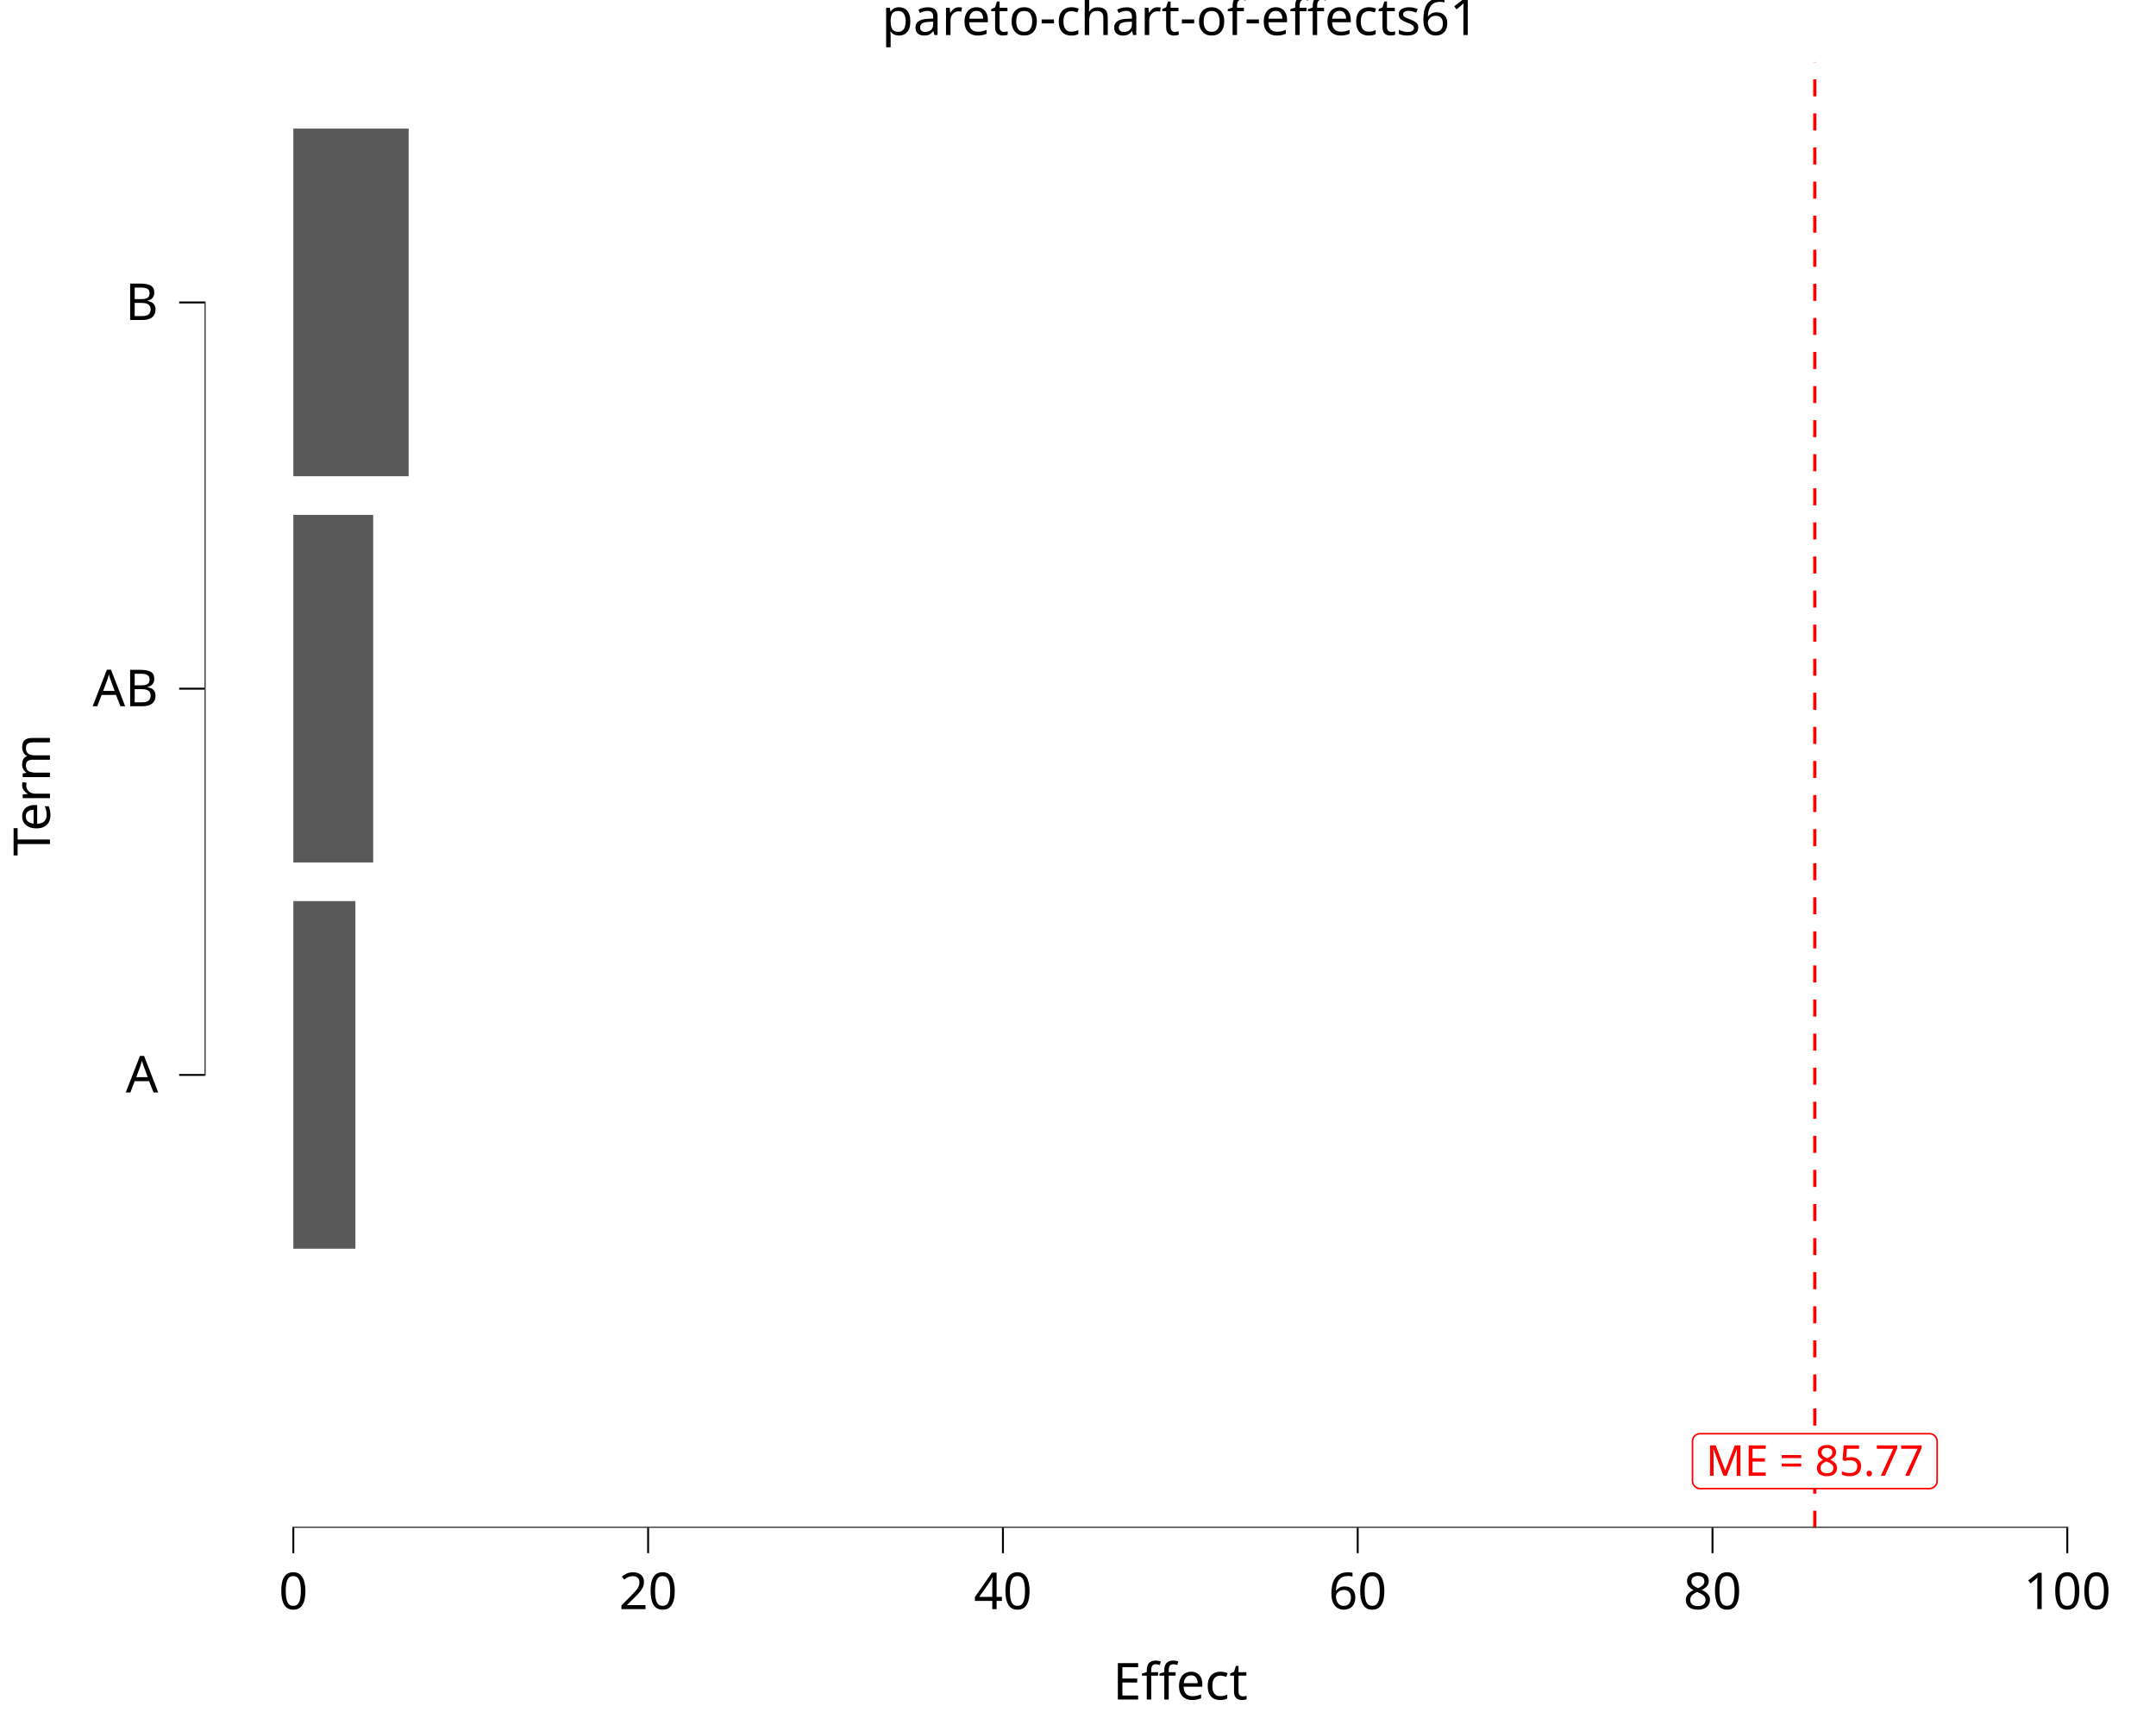
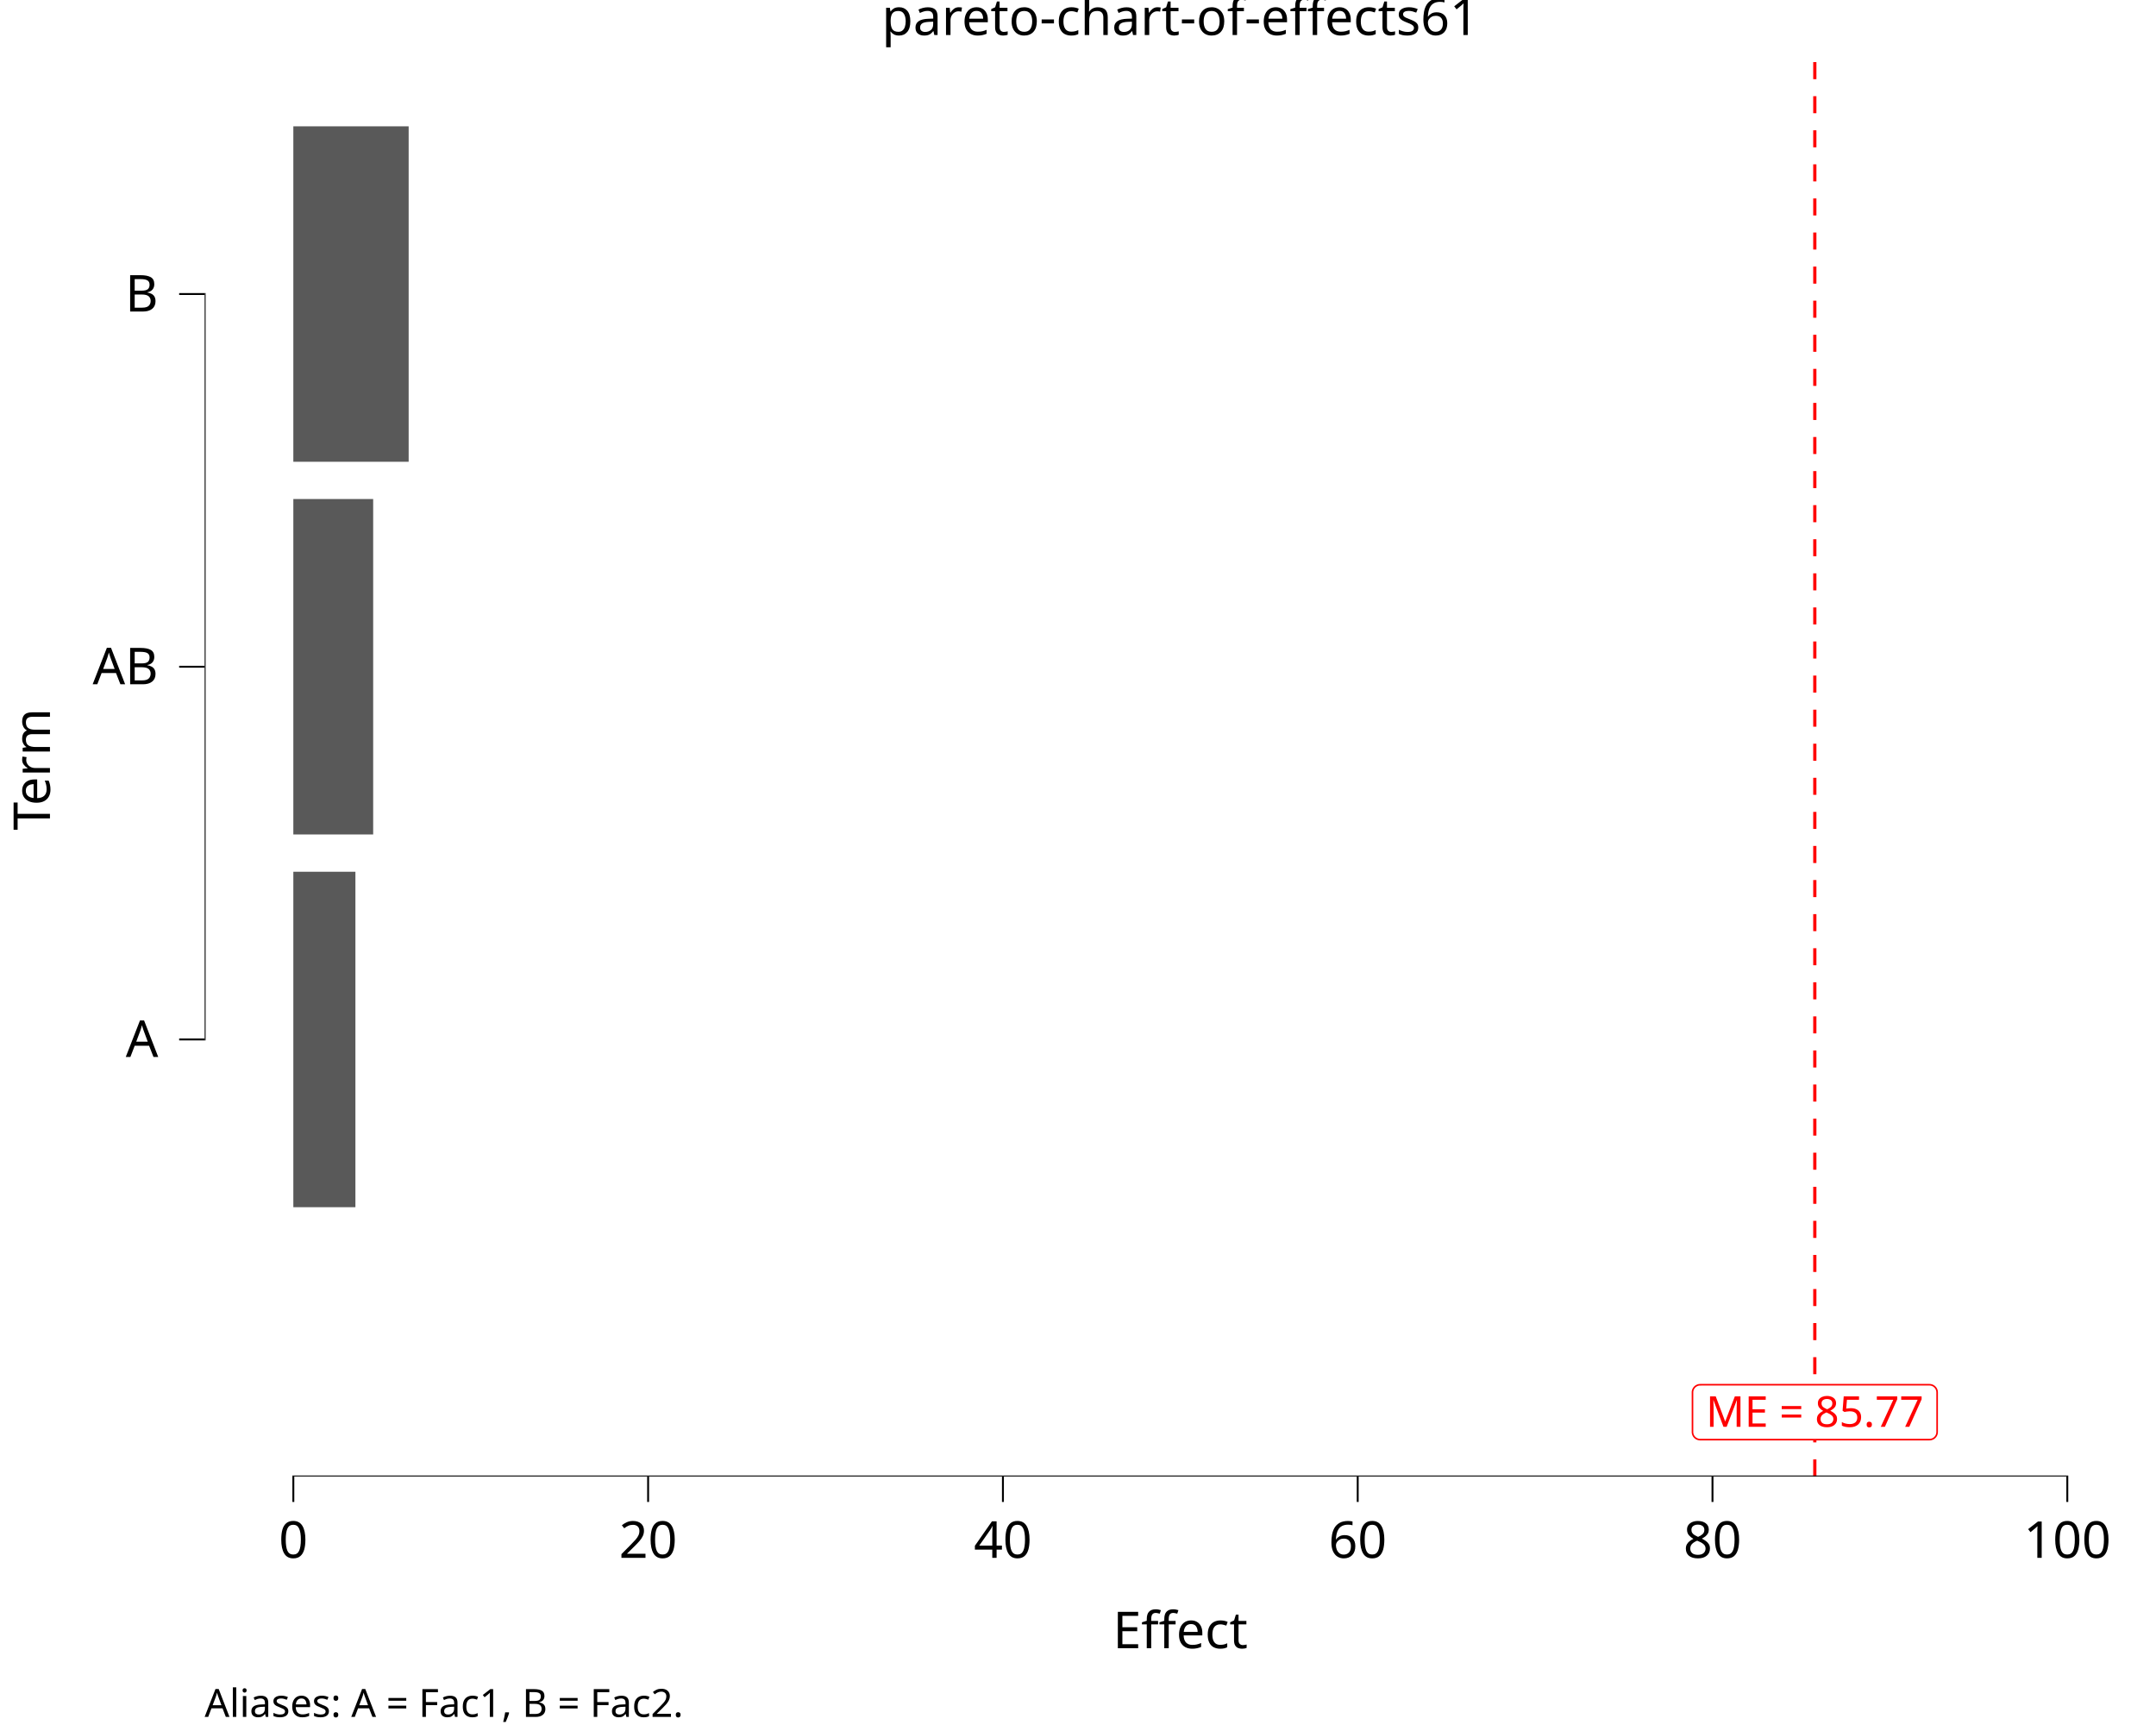
<svg xmlns="http://www.w3.org/2000/svg" class="svglite" data-engine-version="2.0" width="720.00pt" height="576.00pt" viewBox="0 0 720.00 576.00">
  <defs>
    <style type="text/css">
    .svglite line, .svglite polyline, .svglite polygon, .svglite path, .svglite rect, .svglite circle {
      fill: none;
      stroke: #000000;
      stroke-linecap: round;
      stroke-linejoin: round;
      stroke-miterlimit: 10.00;
    }
  </style>
  </defs>
  <rect width="100%" height="100%" style="stroke: none; fill: #FFFFFF;" />
  <defs>
    <clipPath id="cpMC4wMHw3MjAuMDB8MC4wMHw1NzYuMDA=">
      <rect x="0.00" y="0.00" width="720.00" height="576.00" />
    </clipPath>
  </defs>
  <g clip-path="url(#cpMC4wMHw3MjAuMDB8MC4wMHw1NzYuMDA=)">
    <rect x="-0" y="0.00" width="720.00" height="576.00" style="stroke-width: 10.67; stroke: none;" />
  </g>
  <defs>
-     <clipPath id="cpNjguMzR8NzIwLjAwfDIwLjcxfDUxMC4xNA==">
-       <rect x="68.34" y="20.71" width="651.66" height="489.43" />
+     <clipPath id="cpNjguMzR8NzIwLjAwfDIwLjcxfDQ5My4wMQ==">
+       <rect x="68.34" y="20.71" width="651.66" height="472.31" />
    </clipPath>
  </defs>
-   <g clip-path="url(#cpNjguMzR8NzIwLjAwfDIwLjcxfDUxMC4xNA==)">
-     <rect x="68.34" y="20.71" width="651.66" height="489.43" style="stroke-width: 10.67; stroke: none;" />
-     <rect x="97.96" y="300.89" width="20.73" height="116.07" style="stroke-width: 1.07; stroke: none; stroke-linecap: butt; stroke-linejoin: miter; fill: #595959;" />
-     <rect x="97.96" y="171.92" width="26.66" height="116.07" style="stroke-width: 1.07; stroke: none; stroke-linecap: butt; stroke-linejoin: miter; fill: #595959;" />
-     <rect x="97.96" y="42.95" width="38.51" height="116.07" style="stroke-width: 1.07; stroke: none; stroke-linecap: butt; stroke-linejoin: miter; fill: #595959;" />
-     <line x1="606.06" y1="510.14" x2="606.06" y2="20.71" style="stroke-width: 1.07; stroke: #FF0000; stroke-dasharray: 5.69,5.69; stroke-linecap: butt;" />
-     <polygon points="567.77,497.06 644.35,497.06 644.25,497.05 644.66,497.04 645.06,496.95 645.45,496.81 645.81,496.60 646.12,496.34 646.40,496.03 646.62,495.69 646.78,495.31 646.88,494.91 646.91,494.50 646.91,494.50 646.91,481.29 646.91,481.29 646.88,480.88 646.78,480.48 646.62,480.10 646.40,479.75 646.12,479.44 645.81,479.18 645.45,478.98 645.06,478.83 644.66,478.75 644.35,478.73 567.77,478.73 568.08,478.75 567.66,478.73 567.25,478.78 566.86,478.90 566.49,479.07 566.15,479.31 565.85,479.59 565.60,479.92 565.41,480.29 565.28,480.68 565.21,481.08 565.21,481.29 565.21,494.50 565.21,494.29 565.21,494.70 565.28,495.11 565.41,495.50 565.60,495.86 565.85,496.19 566.15,496.48 566.49,496.71 566.86,496.89 567.25,497.00 567.66,497.05 " style="stroke-width: 0.53; stroke: #FF0000; fill: #FFFFFF;" />
-     <text x="606.06" y="492.79" text-anchor="middle" style="font-size: 14.23px; fill: #FF0000; font-family: sans;" textLength="73.17px" lengthAdjust="spacingAndGlyphs">ME = 85.77</text>
-     <line x1="97.64" y1="510.14" x2="690.70" y2="510.14" style="stroke-width: 0.64; stroke-linecap: butt;" />
-     <line x1="68.34" y1="359.24" x2="68.34" y2="100.67" style="stroke-width: 0.64; stroke-linecap: butt;" />
-     <rect x="68.34" y="20.71" width="651.66" height="489.43" style="stroke-width: 0.00; stroke: none;" />
+   <g clip-path="url(#cpNjguMzR8NzIwLjAwfDIwLjcxfDQ5My4wMQ==)">
+     <rect x="68.34" y="20.71" width="651.66" height="472.31" style="stroke-width: 10.67; stroke: none;" />
+     <rect x="97.96" y="291.09" width="20.73" height="112.01" style="stroke-width: 1.07; stroke: none; stroke-linecap: butt; stroke-linejoin: miter; fill: #595959;" />
+     <rect x="97.96" y="166.63" width="26.66" height="112.01" style="stroke-width: 1.07; stroke: none; stroke-linecap: butt; stroke-linejoin: miter; fill: #595959;" />
+     <rect x="97.96" y="42.18" width="38.51" height="112.01" style="stroke-width: 1.07; stroke: none; stroke-linecap: butt; stroke-linejoin: miter; fill: #595959;" />
+     <line x1="606.06" y1="493.01" x2="606.06" y2="20.71" style="stroke-width: 1.07; stroke: #FF0000; stroke-dasharray: 5.69,5.69; stroke-linecap: butt;" />
+     <polygon points="567.77,480.71 644.35,480.71 644.25,480.71 644.66,480.69 645.06,480.61 645.45,480.46 645.81,480.26 646.12,480.00 646.40,479.69 646.62,479.34 646.78,478.96 646.88,478.56 646.91,478.15 646.91,478.15 646.91,464.94 646.91,464.94 646.88,464.53 646.78,464.13 646.62,463.75 646.40,463.41 646.12,463.10 645.81,462.84 645.45,462.63 645.06,462.48 644.66,462.40 644.35,462.38 567.77,462.38 568.08,462.40 567.66,462.39 567.25,462.43 566.86,462.55 566.49,462.73 566.15,462.96 565.85,463.25 565.60,463.58 565.41,463.94 565.28,464.33 565.21,464.74 565.21,464.94 565.21,478.15 565.21,477.94 565.21,478.35 565.28,478.76 565.41,479.15 565.60,479.52 565.85,479.85 566.15,480.13 566.49,480.37 566.86,480.54 567.25,480.66 567.66,480.71 " style="stroke-width: 0.53; stroke: #FF0000; fill: #FFFFFF;" />
+     <text x="606.06" y="476.44" text-anchor="middle" style="font-size: 14.23px; fill: #FF0000; font-family: sans;" textLength="73.17px" lengthAdjust="spacingAndGlyphs">ME = 85.77</text>
+     <line x1="97.64" y1="493.01" x2="690.70" y2="493.01" style="stroke-width: 0.64; stroke-linecap: butt;" />
+     <line x1="68.34" y1="347.41" x2="68.34" y2="97.86" style="stroke-width: 0.64; stroke-linecap: butt;" />
+     <rect x="68.34" y="20.71" width="651.66" height="472.31" style="stroke-width: 0.00; stroke: none;" />
  </g>
  <g clip-path="url(#cpMC4wMHw3MjAuMDB8MC4wMHw1NzYuMDA=)">
-     <polyline points="68.34,510.14 68.34,20.71 " style="stroke-width: 0.00; stroke: none; stroke-linecap: butt;" />
-     <text x="52.86" y="364.78" text-anchor="end" style="font-size: 17.00px; font-family: sans;" textLength="11.34px" lengthAdjust="spacingAndGlyphs">A</text>
-     <text x="52.86" y="235.81" text-anchor="end" style="font-size: 17.00px; font-family: sans;" textLength="22.68px" lengthAdjust="spacingAndGlyphs">AB</text>
-     <text x="52.86" y="106.84" text-anchor="end" style="font-size: 17.00px; font-family: sans;" textLength="11.34px" lengthAdjust="spacingAndGlyphs">B</text>
-     <polyline points="59.83,358.93 68.34,358.93 " style="stroke-width: 0.64; stroke-linecap: butt;" />
-     <polyline points="59.83,229.96 68.34,229.96 " style="stroke-width: 0.64; stroke-linecap: butt;" />
-     <polyline points="59.83,100.99 68.34,100.99 " style="stroke-width: 0.64; stroke-linecap: butt;" />
-     <polyline points="68.34,510.14 720.00,510.14 " style="stroke-width: 0.00; stroke: none; stroke-linecap: butt;" />
-     <polyline points="97.96,518.64 97.96,510.14 " style="stroke-width: 0.64; stroke-linecap: butt;" />
-     <polyline points="216.44,518.64 216.44,510.14 " style="stroke-width: 0.64; stroke-linecap: butt;" />
-     <polyline points="334.93,518.64 334.93,510.14 " style="stroke-width: 0.64; stroke-linecap: butt;" />
-     <polyline points="453.41,518.64 453.41,510.14 " style="stroke-width: 0.64; stroke-linecap: butt;" />
-     <polyline points="571.89,518.64 571.89,510.14 " style="stroke-width: 0.64; stroke-linecap: butt;" />
-     <polyline points="690.38,518.64 690.38,510.14 " style="stroke-width: 0.64; stroke-linecap: butt;" />
-     <text x="97.96" y="537.32" text-anchor="middle" style="font-size: 17.00px; font-family: sans;" textLength="9.46px" lengthAdjust="spacingAndGlyphs">0</text>
-     <text x="216.44" y="537.32" text-anchor="middle" style="font-size: 17.00px; font-family: sans;" textLength="18.91px" lengthAdjust="spacingAndGlyphs">20</text>
-     <text x="334.93" y="537.32" text-anchor="middle" style="font-size: 17.00px; font-family: sans;" textLength="18.91px" lengthAdjust="spacingAndGlyphs">40</text>
-     <text x="453.41" y="537.32" text-anchor="middle" style="font-size: 17.00px; font-family: sans;" textLength="18.91px" lengthAdjust="spacingAndGlyphs">60</text>
-     <text x="571.89" y="537.32" text-anchor="middle" style="font-size: 17.00px; font-family: sans;" textLength="18.91px" lengthAdjust="spacingAndGlyphs">80</text>
-     <text x="690.38" y="537.32" text-anchor="middle" style="font-size: 17.00px; font-family: sans;" textLength="28.37px" lengthAdjust="spacingAndGlyphs">100</text>
-     <text x="394.17" y="567.49" text-anchor="middle" style="font-size: 17.00px; font-family: sans;" textLength="43.47px" lengthAdjust="spacingAndGlyphs">Effect</text>
-     <text transform="translate(16.68,265.42) rotate(-90)" text-anchor="middle" style="font-size: 17.00px; font-family: sans;" textLength="39.67px" lengthAdjust="spacingAndGlyphs">Term</text>
+     <polyline points="68.34,493.01 68.34,20.71 " style="stroke-width: 0.00; stroke: none; stroke-linecap: butt;" />
+     <text x="52.86" y="352.94" text-anchor="end" style="font-size: 17.00px; font-family: sans;" textLength="11.34px" lengthAdjust="spacingAndGlyphs">A</text>
+     <text x="52.86" y="228.49" text-anchor="end" style="font-size: 17.00px; font-family: sans;" textLength="22.68px" lengthAdjust="spacingAndGlyphs">AB</text>
+     <text x="52.86" y="104.03" text-anchor="end" style="font-size: 17.00px; font-family: sans;" textLength="11.34px" lengthAdjust="spacingAndGlyphs">B</text>
+     <polyline points="59.83,347.09 68.34,347.09 " style="stroke-width: 0.64; stroke-linecap: butt;" />
+     <polyline points="59.83,222.64 68.34,222.64 " style="stroke-width: 0.64; stroke-linecap: butt;" />
+     <polyline points="59.83,98.18 68.34,98.18 " style="stroke-width: 0.64; stroke-linecap: butt;" />
+     <polyline points="68.34,493.01 720.00,493.01 " style="stroke-width: 0.00; stroke: none; stroke-linecap: butt;" />
+     <polyline points="97.96,501.52 97.96,493.01 " style="stroke-width: 0.64; stroke-linecap: butt;" />
+     <polyline points="216.44,501.52 216.44,493.01 " style="stroke-width: 0.64; stroke-linecap: butt;" />
+     <polyline points="334.93,501.52 334.93,493.01 " style="stroke-width: 0.64; stroke-linecap: butt;" />
+     <polyline points="453.41,501.52 453.41,493.01 " style="stroke-width: 0.64; stroke-linecap: butt;" />
+     <polyline points="571.89,501.52 571.89,493.01 " style="stroke-width: 0.64; stroke-linecap: butt;" />
+     <polyline points="690.38,501.52 690.38,493.01 " style="stroke-width: 0.64; stroke-linecap: butt;" />
+     <text x="97.96" y="520.19" text-anchor="middle" style="font-size: 17.00px; font-family: sans;" textLength="9.46px" lengthAdjust="spacingAndGlyphs">0</text>
+     <text x="216.44" y="520.19" text-anchor="middle" style="font-size: 17.00px; font-family: sans;" textLength="18.91px" lengthAdjust="spacingAndGlyphs">20</text>
+     <text x="334.93" y="520.19" text-anchor="middle" style="font-size: 17.00px; font-family: sans;" textLength="18.91px" lengthAdjust="spacingAndGlyphs">40</text>
+     <text x="453.41" y="520.19" text-anchor="middle" style="font-size: 17.00px; font-family: sans;" textLength="18.91px" lengthAdjust="spacingAndGlyphs">60</text>
+     <text x="571.89" y="520.19" text-anchor="middle" style="font-size: 17.00px; font-family: sans;" textLength="18.91px" lengthAdjust="spacingAndGlyphs">80</text>
+     <text x="690.38" y="520.19" text-anchor="middle" style="font-size: 17.00px; font-family: sans;" textLength="28.37px" lengthAdjust="spacingAndGlyphs">100</text>
+     <text x="394.17" y="550.36" text-anchor="middle" style="font-size: 17.00px; font-family: sans;" textLength="43.47px" lengthAdjust="spacingAndGlyphs">Effect</text>
+     <text transform="translate(16.68,256.86) rotate(-90)" text-anchor="middle" style="font-size: 17.00px; font-family: sans;" textLength="39.67px" lengthAdjust="spacingAndGlyphs">Term</text>
    <text x="394.17" y="11.70" text-anchor="middle" style="font-size: 17.00px; font-family: sans;" textLength="186.17px" lengthAdjust="spacingAndGlyphs">pareto-chart-of-effects61</text>
+     <text x="68.34" y="573.30" style="font-size: 13.00px; font-family: sans;" textLength="164.77px" lengthAdjust="spacingAndGlyphs">Aliases: A = Fac1, B = Fac2.</text>
  </g>
</svg>
